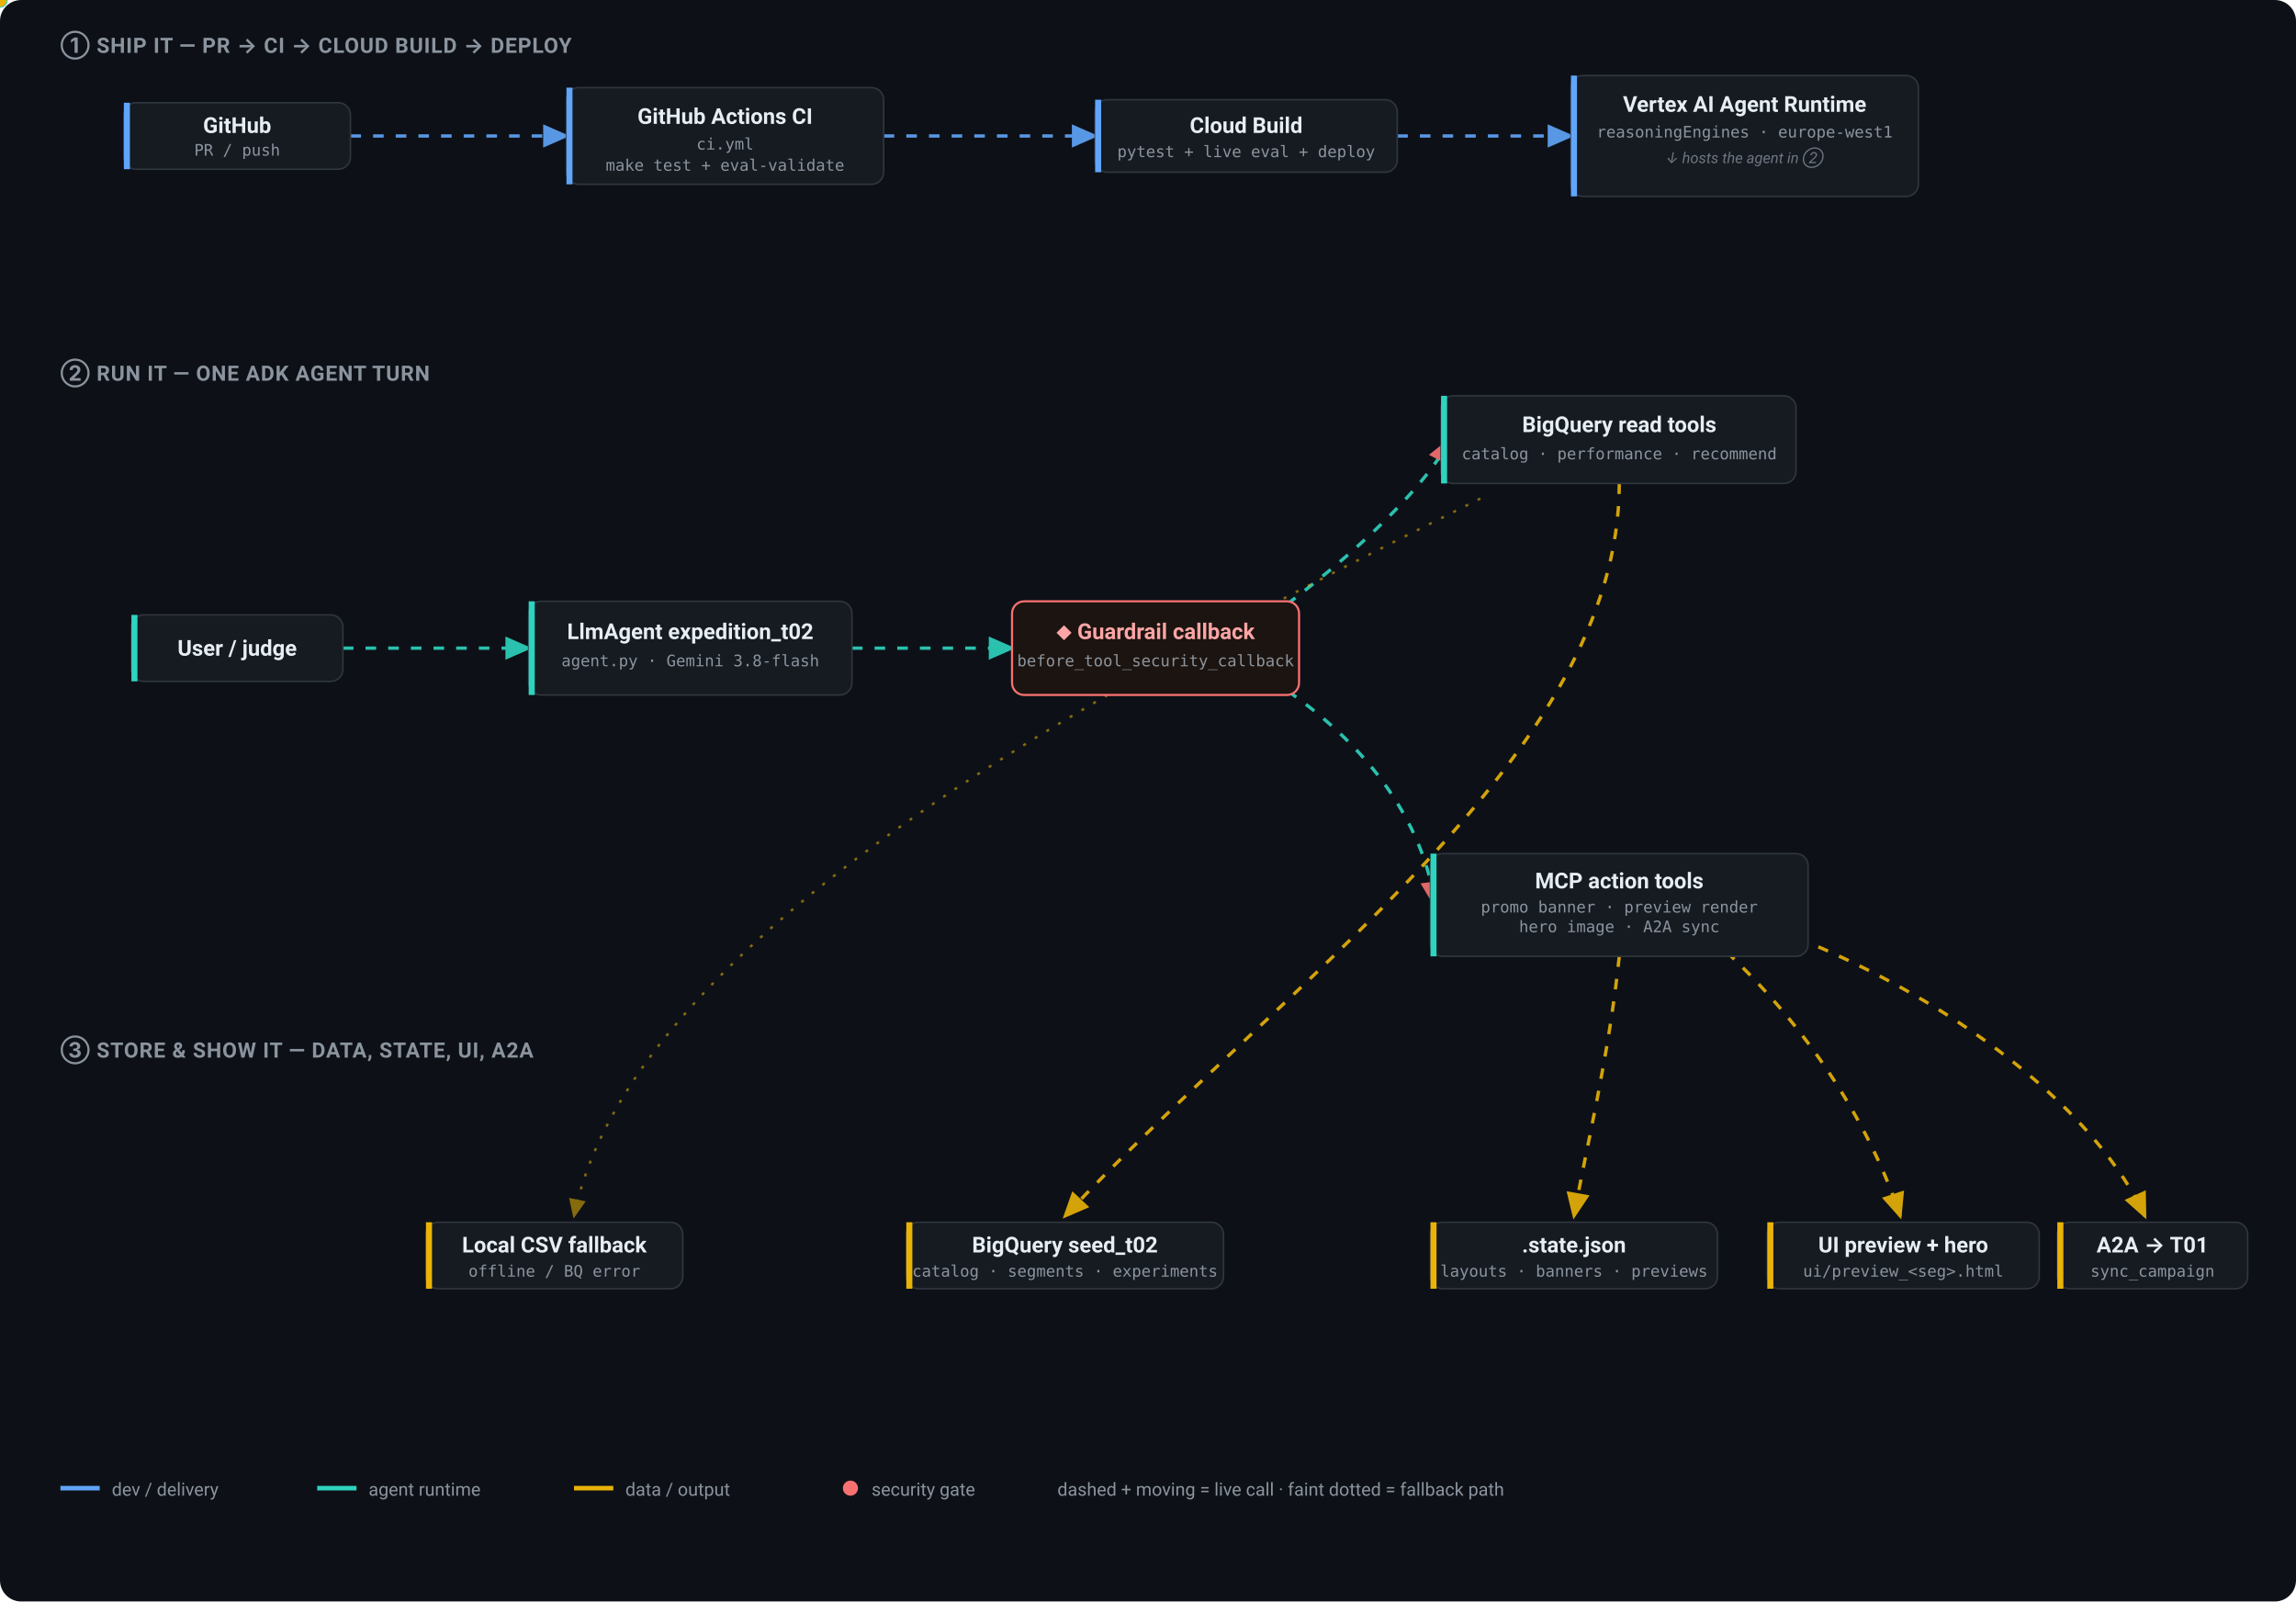
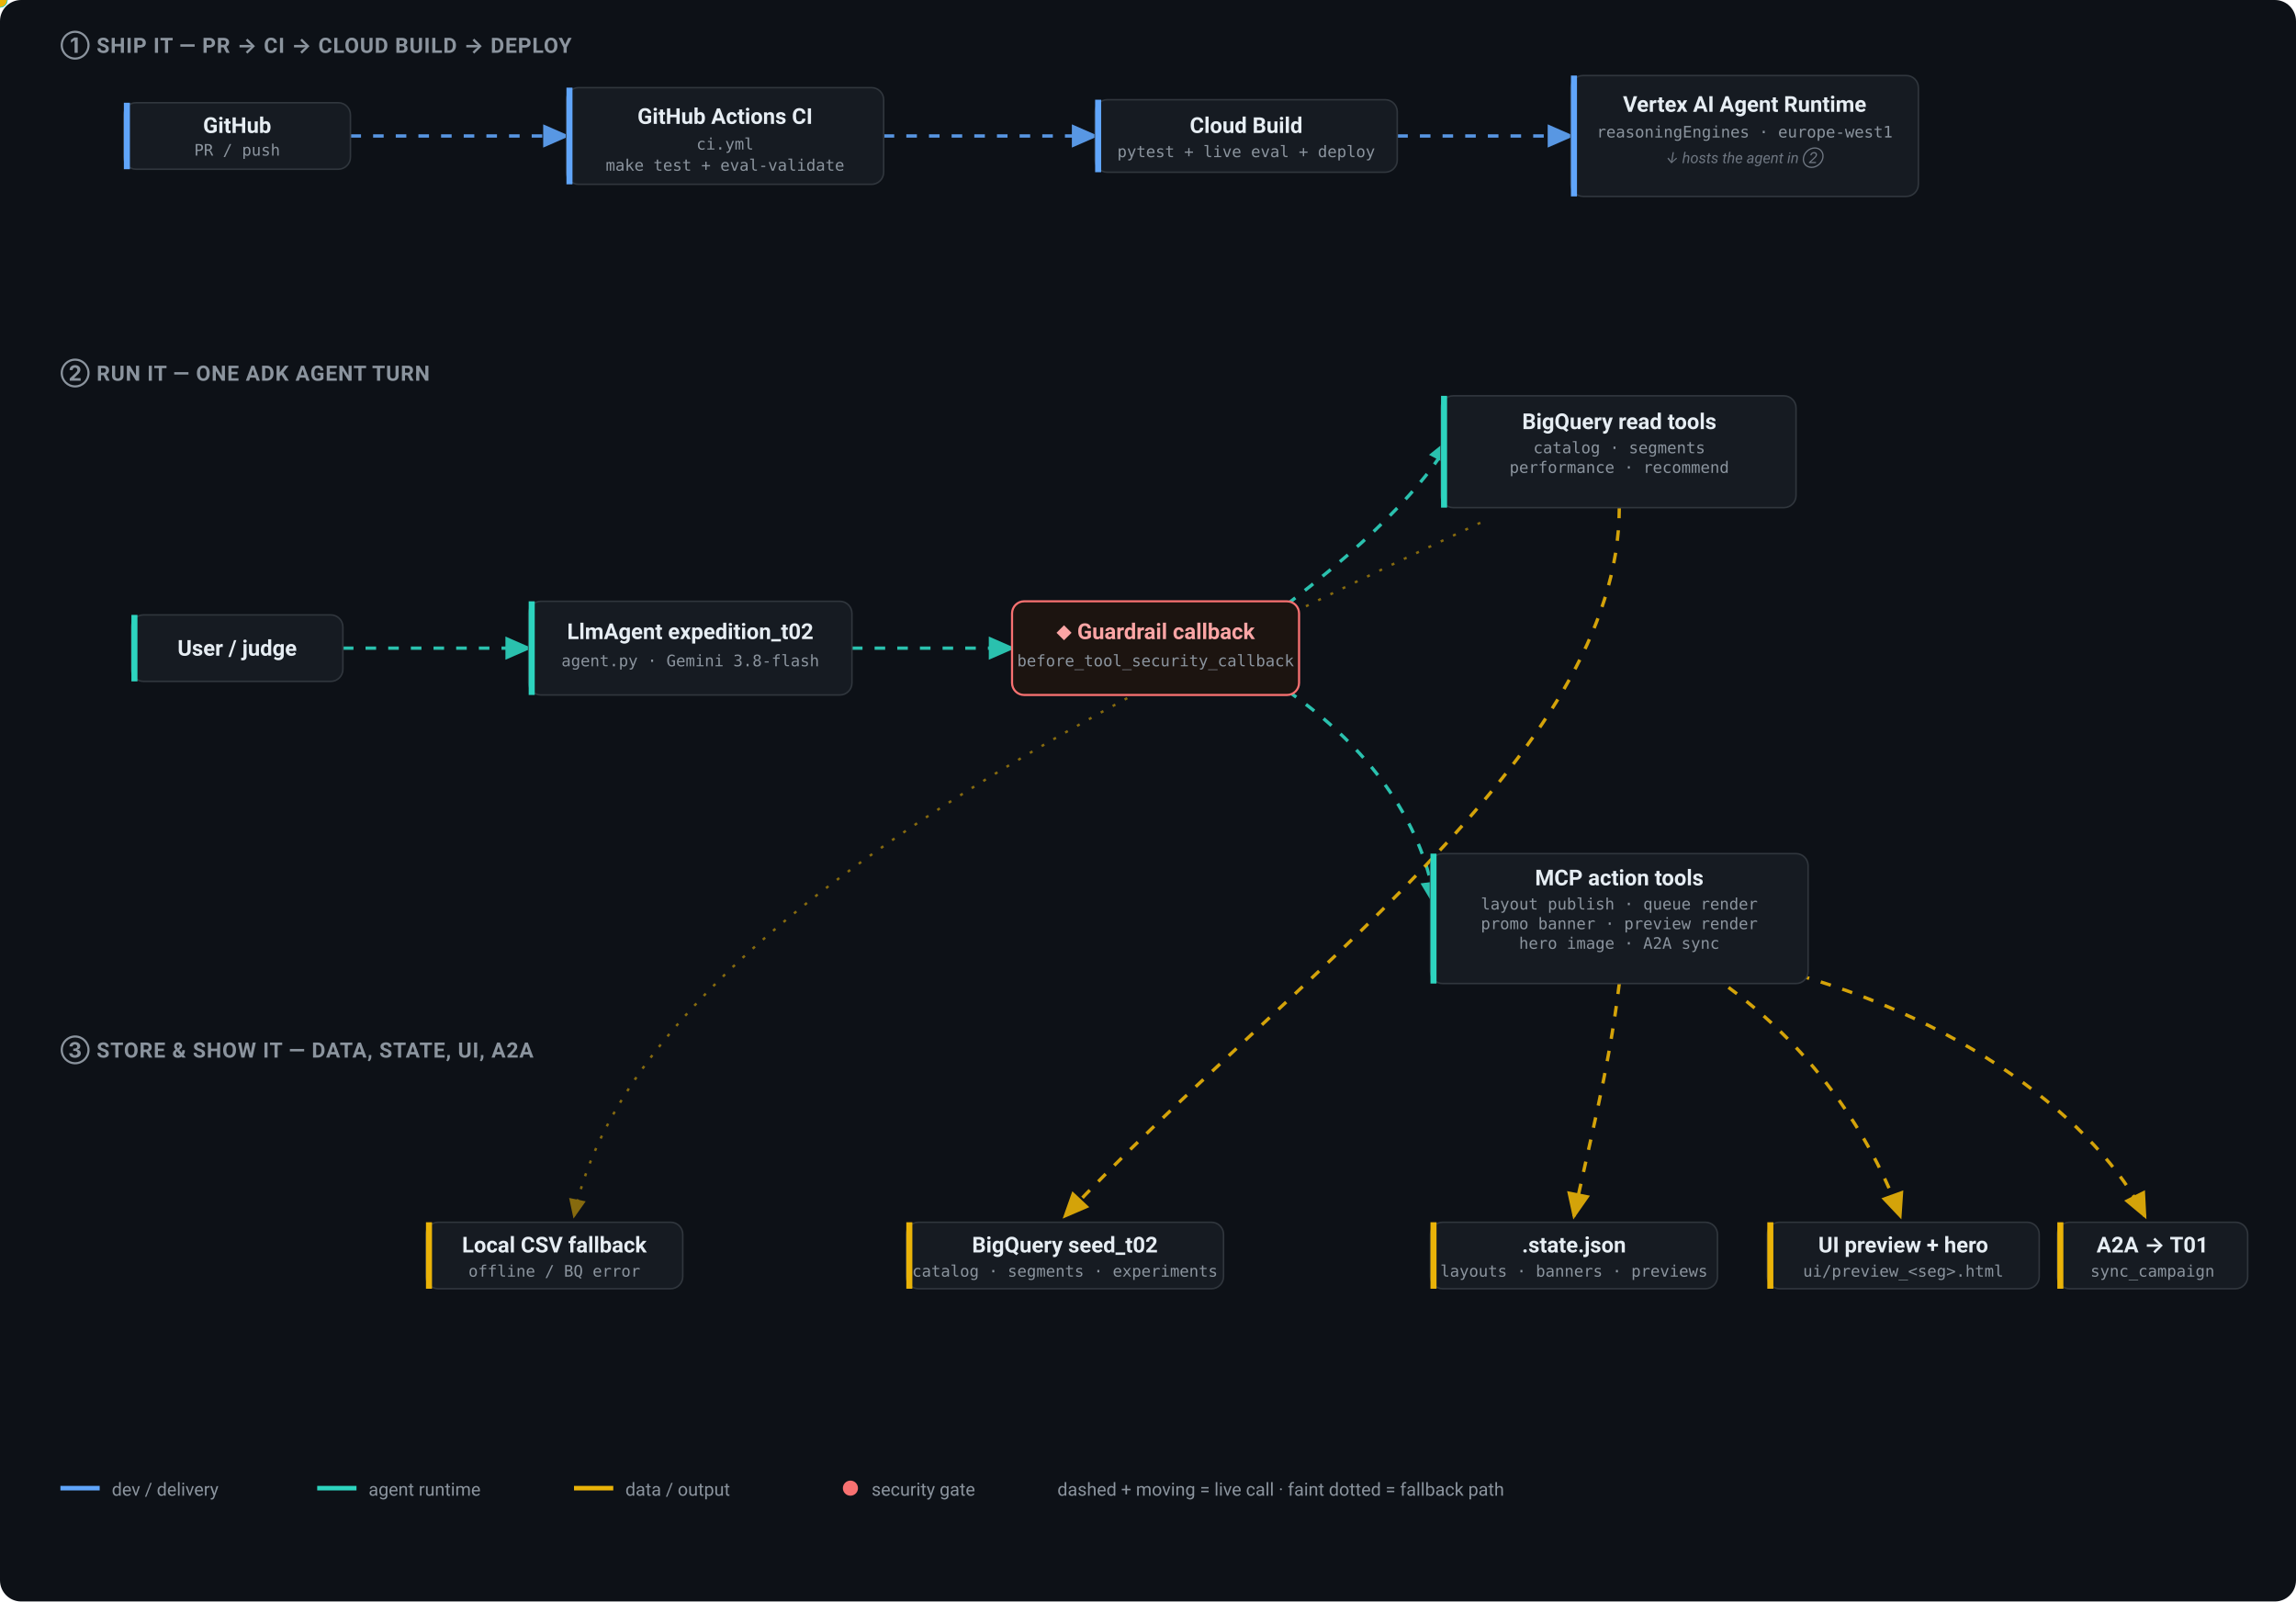
<svg xmlns="http://www.w3.org/2000/svg" viewBox="0 0 1520 1060" width="100%" font-family="ui-sans-serif,system-ui,-apple-system,Segoe UI,Roboto,sans-serif" role="img" aria-label="T02 Dynamic Storefronts component and data-flow architecture, animated signal-flow diagram">
  <style>
    .edge{fill:none;stroke-width:2.2;opacity:.9}
    .flow{stroke-dasharray:7 8;animation:dash 1.1s linear infinite}
    .fall{stroke-width:1.6;stroke-dasharray:2 7;opacity:.55;animation:dash 1.9s linear infinite reverse}
    @keyframes dash{to{stroke-dashoffset:-150}}
    .title{font-size:14.5px;font-weight:700;fill:#e6edf3}
    .sub{font-size:10.5px;fill:#8b949e;font-family:ui-monospace,SFMono-Regular,Menlo,monospace}
    .hint{font-size:10px;fill:#6e7681;font-style:italic}
    .lane{font-size:14px;font-weight:700;fill:#8b949e;letter-spacing:.5px}
    .gatetitle{fill:#fca5a5}
  </style>
  <rect x="0" y="0" width="1520" height="1060" rx="14" fill="#0d1117" />
  <defs>
    <marker id="m1" markerWidth="9" markerHeight="9" refX="7" refY="3.5" orient="auto">
      <path d="M0,0 L8,3.5 L0,7 Z" fill="#60a5fa" />
    </marker>
    <marker id="m2" markerWidth="9" markerHeight="9" refX="7" refY="3.5" orient="auto">
      <path d="M0,0 L8,3.5 L0,7 Z" fill="#2dd4bf" />
    </marker>
    <marker id="m3" markerWidth="9" markerHeight="9" refX="7" refY="3.5" orient="auto">
      <path d="M0,0 L8,3.5 L0,7 Z" fill="#eab308" />
    </marker>
    <marker id="mw" markerWidth="9" markerHeight="9" refX="7" refY="3.5" orient="auto">
      <path d="M0,0 L8,3.5 L0,7 Z" fill="#f87171" />
    </marker>
  </defs>
  <text class="lane" x="40" y="35">① SHIP IT — PR → CI → CLOUD BUILD → DEPLOY</text>
  <text class="lane" x="40" y="252">② RUN IT — ONE ADK AGENT TURN</text>
  <text class="lane" x="40" y="700">③ STORE &amp; SHOW IT — DATA, STATE, UI, A2A</text>
  <path class="edge flow" d="M232,90 L375,90" stroke="#60a5fa" marker-end="url(#m1)" />
  <path class="edge flow" d="M585,90 L725,90" stroke="#60a5fa" marker-end="url(#m1)" />
  <path class="edge flow" d="M925,90 L1040,90" stroke="#60a5fa" marker-end="url(#m1)" />
  <path class="edge flow" d="M227,429 L350,429" stroke="#2dd4bf" marker-end="url(#m2)" />
  <path class="edge flow" d="M564,429 L670,429" stroke="#2dd4bf" marker-end="url(#m2)" />
-   <path class="edge flow" d="M840,409 C920,350 950,310 960,291" stroke="#2dd4bf" marker-end="url(#mw)" />
-   <path class="edge flow" d="M840,449 C920,500 945,560 950,599" stroke="#2dd4bf" marker-end="url(#mw)" />
-   <path class="edge fall" d="M980,330 C760,440 420,610 380,805" stroke="#eab308" marker-end="url(#m3)" />
-   <path class="edge flow" d="M1072,320 C1072,500 850,650 705,805" stroke="#eab308" marker-end="url(#m3)" />
-   <path class="edge flow" d="M1072,633 C1065,700 1050,760 1042,805" stroke="#eab308" marker-end="url(#m3)" />
-   <path class="edge flow" d="M1132,620 C1200,680 1240,750 1258,805" stroke="#eab308" marker-end="url(#m3)" />
-   <path class="edge flow" d="M1162,610 C1300,660 1390,740 1420,805" stroke="#eab308" marker-end="url(#m3)" />
+   <path class="edge flow" d="M840,409 C920,350 950,310 960,291" stroke="#2dd4bf" marker-end="url(#m2)" />
+   <path class="edge flow" d="M840,449 C920,500 945,560 950,599" stroke="#2dd4bf" marker-end="url(#m2)" />
+   <path class="edge fall" d="M980,346 C760,450 420,610 380,805" stroke="#eab308" marker-end="url(#m3)" />
+   <path class="edge flow" d="M1072,336 C1072,500 850,650 705,805" stroke="#eab308" marker-end="url(#m3)" />
+   <path class="edge flow" d="M1072,651 C1065,710 1050,765 1042,805" stroke="#eab308" marker-end="url(#m3)" />
+   <path class="edge flow" d="M1132,645 C1200,690 1240,755 1258,805" stroke="#eab308" marker-end="url(#m3)" />
+   <path class="edge flow" d="M1162,638 C1300,670 1390,745 1420,805" stroke="#eab308" marker-end="url(#m3)" />
  <circle r="5" fill="#60a5fa">
    <animateMotion dur="3s" repeatCount="indefinite" path="M232,90 L375,90 M585,90 L725,90 M925,90 L1040,90" />
  </circle>
  <circle r="5" fill="#2dd4bf">
    <animateMotion dur="2.6s" repeatCount="indefinite" path="M227,429 L350,429 M564,429 L670,429 M840,409 C920,350 950,310 960,291" />
  </circle>
  <circle r="5" fill="#2dd4bf">
    <animateMotion dur="2.6s" begin="1.3s" repeatCount="indefinite" path="M227,429 L350,429 M564,429 L670,429 M840,449 C920,500 945,560 950,599" />
  </circle>
  <circle r="4.5" fill="#eab308">
-     <animateMotion dur="2.2s" begin=".5s" repeatCount="indefinite" path="M1072,633 C1065,700 1050,760 1042,805" />
+     <animateMotion dur="2.4s" begin="0s" repeatCount="indefinite" path="M1072,336 C1072,500 850,650 705,805" />
+   </circle>
+   <circle r="4.5" fill="#eab308">
+     <animateMotion dur="2.2s" begin=".8s" repeatCount="indefinite" path="M1072,651 C1065,710 1050,765 1042,805" />
  </circle>
  <g>
    <rect x="82" y="68" width="150" height="44" rx="8" fill="#161b22" stroke="#30363d" />
    <rect x="82" y="68" width="4" height="44" fill="#60a5fa" />
    <text class="title" x="157" y="88" text-anchor="middle">GitHub</text>
    <text class="sub" x="157" y="103" text-anchor="middle">PR / push</text>
  </g>
  <g>
    <rect x="375" y="58" width="210" height="64" rx="8" fill="#161b22" stroke="#30363d" />
    <rect x="375" y="58" width="4" height="64" fill="#60a5fa" />
    <text class="title" x="480" y="82" text-anchor="middle">GitHub Actions CI</text>
    <text class="sub" x="480" y="99" text-anchor="middle">ci.yml</text>
    <text class="sub" x="480" y="113" text-anchor="middle">make test + eval-validate</text>
  </g>
  <g>
    <rect x="725" y="66" width="200" height="48" rx="8" fill="#161b22" stroke="#30363d" />
    <rect x="725" y="66" width="4" height="48" fill="#60a5fa" />
    <text class="title" x="825" y="88" text-anchor="middle">Cloud Build</text>
    <text class="sub" x="825" y="104" text-anchor="middle">pytest + live eval + deploy</text>
  </g>
  <g>
    <rect x="1040" y="50" width="230" height="80" rx="8" fill="#161b22" stroke="#30363d" />
    <rect x="1040" y="50" width="4" height="80" fill="#60a5fa" />
    <text class="title" x="1155" y="74" text-anchor="middle">Vertex AI Agent Runtime</text>
    <text class="sub" x="1155" y="91" text-anchor="middle">reasoningEngines · europe-west1</text>
    <text class="hint" x="1155" y="108" text-anchor="middle">↓ hosts the agent in ②</text>
  </g>
  <g>
    <rect x="87" y="407" width="140" height="44" rx="8" fill="#161b22" stroke="#30363d" />
    <rect x="87" y="407" width="4" height="44" fill="#2dd4bf" />
    <text class="title" x="157" y="434" text-anchor="middle">User / judge</text>
  </g>
  <g>
    <rect x="350" y="398" width="214" height="62" rx="8" fill="#161b22" stroke="#30363d" />
    <rect x="350" y="398" width="4" height="62" fill="#2dd4bf" />
    <text class="title" x="457" y="423" text-anchor="middle">LlmAgent expedition_t02</text>
    <text class="sub" x="457" y="441" text-anchor="middle">agent.py · Gemini 3.8-flash</text>
  </g>
  <g>
    <rect x="670" y="398" width="190" height="62" rx="8" fill="#1c1410" stroke="#f87171" stroke-width="1.4" />
    <text class="title gatetitle" x="765" y="423" text-anchor="middle">⬥ Guardrail callback</text>
    <text class="sub" x="765" y="441" text-anchor="middle">before_tool_security_callback</text>
  </g>
  <g>
-     <rect x="954" y="262" width="235" height="58" rx="8" fill="#161b22" stroke="#30363d" />
-     <rect x="954" y="262" width="4" height="58" fill="#2dd4bf" />
-     <text class="title" x="1072" y="286" text-anchor="middle">BigQuery read tools</text>
-     <text class="sub" x="1072" y="304" text-anchor="middle">catalog · performance · recommend</text>
+     <rect x="954" y="262" width="235" height="74" rx="8" fill="#161b22" stroke="#30363d" />
+     <rect x="954" y="262" width="4" height="74" fill="#2dd4bf" />
+     <text class="title" x="1072" y="284" text-anchor="middle">BigQuery read tools</text>
+     <text class="sub" x="1072" y="300" text-anchor="middle">catalog · segments</text>
+     <text class="sub" x="1072" y="313" text-anchor="middle">performance · recommend</text>
  </g>
  <g>
-     <rect x="947" y="565" width="250" height="68" rx="8" fill="#161b22" stroke="#30363d" />
-     <rect x="947" y="565" width="4" height="68" fill="#2dd4bf" />
-     <text class="title" x="1072" y="588" text-anchor="middle">MCP action tools</text>
-     <text class="sub" x="1072" y="604" text-anchor="middle">promo banner · preview render</text>
-     <text class="sub" x="1072" y="617" text-anchor="middle">hero image · A2A sync</text>
+     <rect x="947" y="565" width="250" height="86" rx="8" fill="#161b22" stroke="#30363d" />
+     <rect x="947" y="565" width="4" height="86" fill="#2dd4bf" />
+     <text class="title" x="1072" y="586" text-anchor="middle">MCP action tools</text>
+     <text class="sub" x="1072" y="602" text-anchor="middle">layout publish · queue render</text>
+     <text class="sub" x="1072" y="615" text-anchor="middle">promo banner · preview render</text>
+     <text class="sub" x="1072" y="628" text-anchor="middle">hero image · A2A sync</text>
  </g>
  <g>
    <rect x="282" y="809" width="170" height="44" rx="8" fill="#161b22" stroke="#30363d" />
    <rect x="282" y="809" width="4" height="44" fill="#eab308" />
    <text class="title" x="367" y="829" text-anchor="middle" font-size="13">Local CSV fallback</text>
    <text class="sub" x="367" y="845" text-anchor="middle">offline / BQ error</text>
  </g>
  <g>
    <rect x="600" y="809" width="210" height="44" rx="8" fill="#161b22" stroke="#30363d" />
    <rect x="600" y="809" width="4" height="44" fill="#eab308" />
    <text class="title" x="705" y="829" text-anchor="middle" font-size="13">BigQuery seed_t02</text>
    <text class="sub" x="705" y="845" text-anchor="middle">catalog · segments · experiments</text>
  </g>
  <g>
    <rect x="947" y="809" width="190" height="44" rx="8" fill="#161b22" stroke="#30363d" />
    <rect x="947" y="809" width="4" height="44" fill="#eab308" />
    <text class="title" x="1042" y="829" text-anchor="middle" font-size="13">.state.json</text>
    <text class="sub" x="1042" y="845" text-anchor="middle">layouts · banners · previews</text>
  </g>
  <g>
    <rect x="1170" y="809" width="180" height="44" rx="8" fill="#161b22" stroke="#30363d" />
    <rect x="1170" y="809" width="4" height="44" fill="#eab308" />
    <text class="title" x="1260" y="829" text-anchor="middle" font-size="13">UI preview + hero</text>
    <text class="sub" x="1260" y="845" text-anchor="middle">ui/preview_&lt;seg&gt;.html</text>
  </g>
  <g>
    <rect x="1362" y="809" width="126" height="44" rx="8" fill="#161b22" stroke="#30363d" />
    <rect x="1362" y="809" width="4" height="44" fill="#eab308" />
    <text class="title" x="1425" y="829" text-anchor="middle" font-size="13">A2A → T01</text>
    <text class="sub" x="1425" y="845" text-anchor="middle">sync_campaign</text>
  </g>
  <g font-size="12" fill="#8b949e">
    <line x1="40" y1="985" x2="66" y2="985" stroke="#60a5fa" stroke-width="3" />
    <text x="74" y="990">dev / delivery</text>
    <line x1="210" y1="985" x2="236" y2="985" stroke="#2dd4bf" stroke-width="3" />
    <text x="244" y="990">agent runtime</text>
    <line x1="380" y1="985" x2="406" y2="985" stroke="#eab308" stroke-width="3" />
    <text x="414" y="990">data / output</text>
    <circle cx="563" cy="985" r="5" fill="#f87171" />
    <text x="577" y="990">security gate</text>
    <text x="700" y="990">dashed + moving = live call · faint dotted = fallback path</text>
  </g>
</svg>
